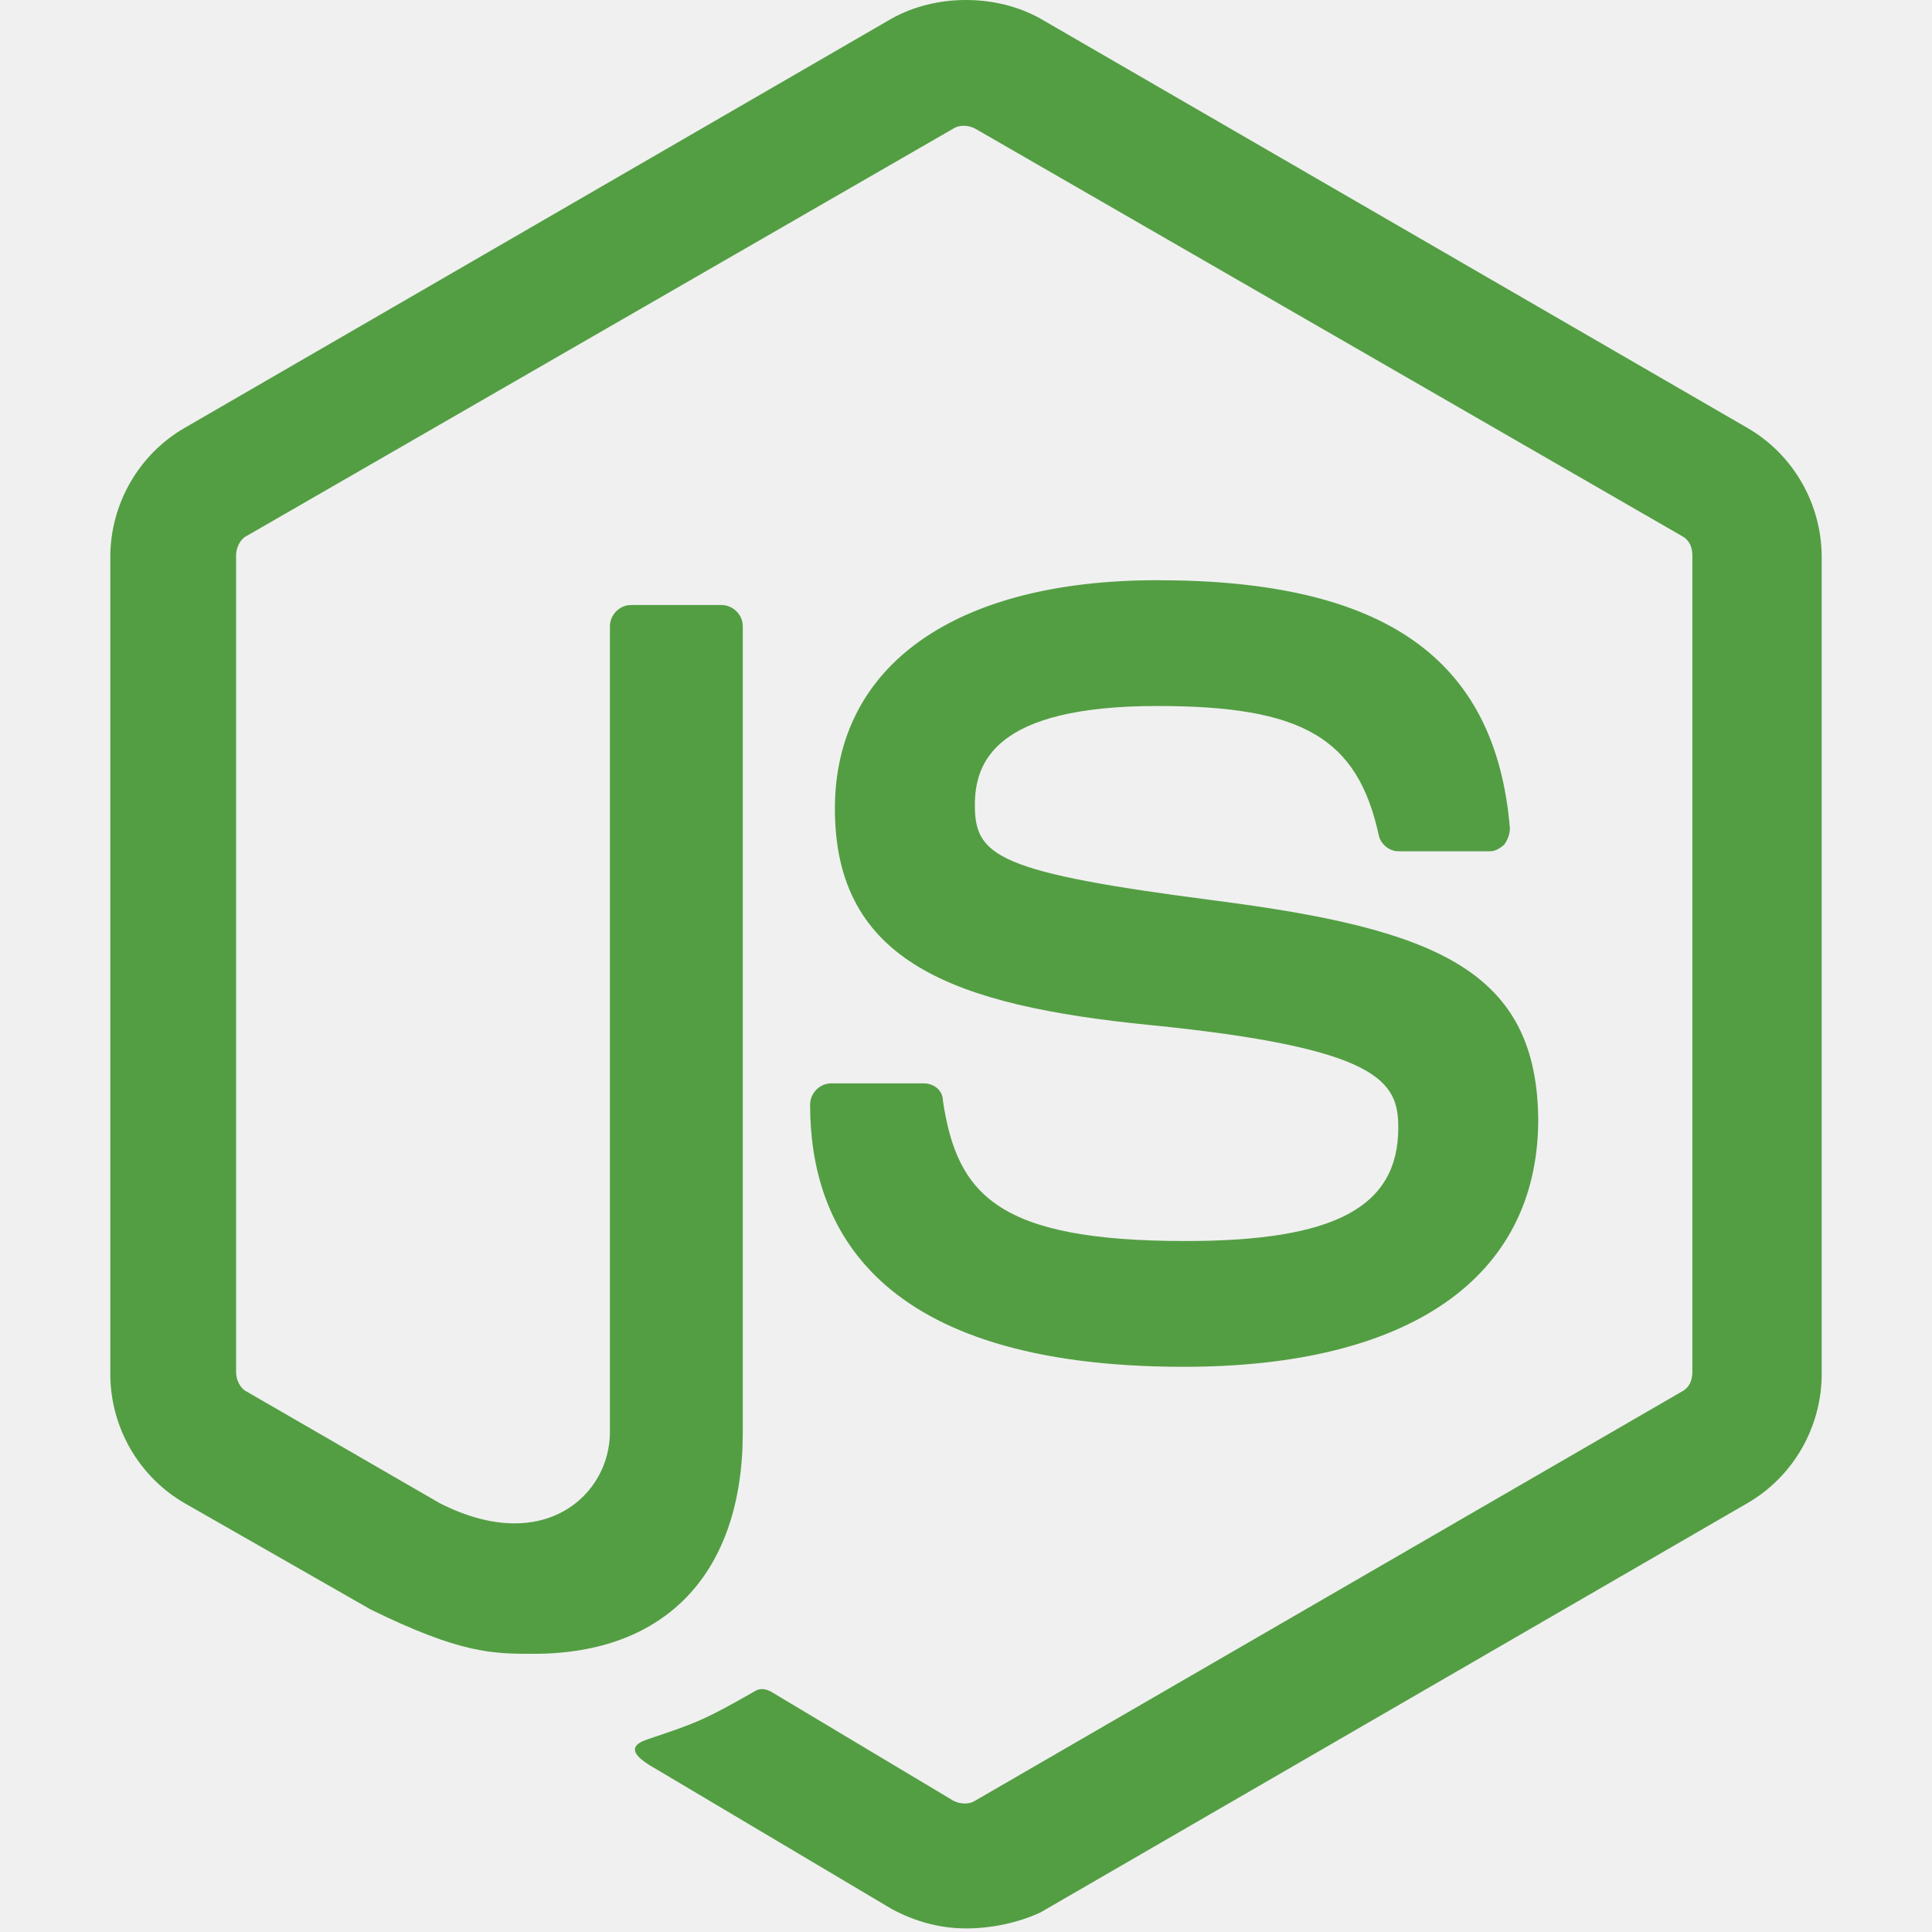
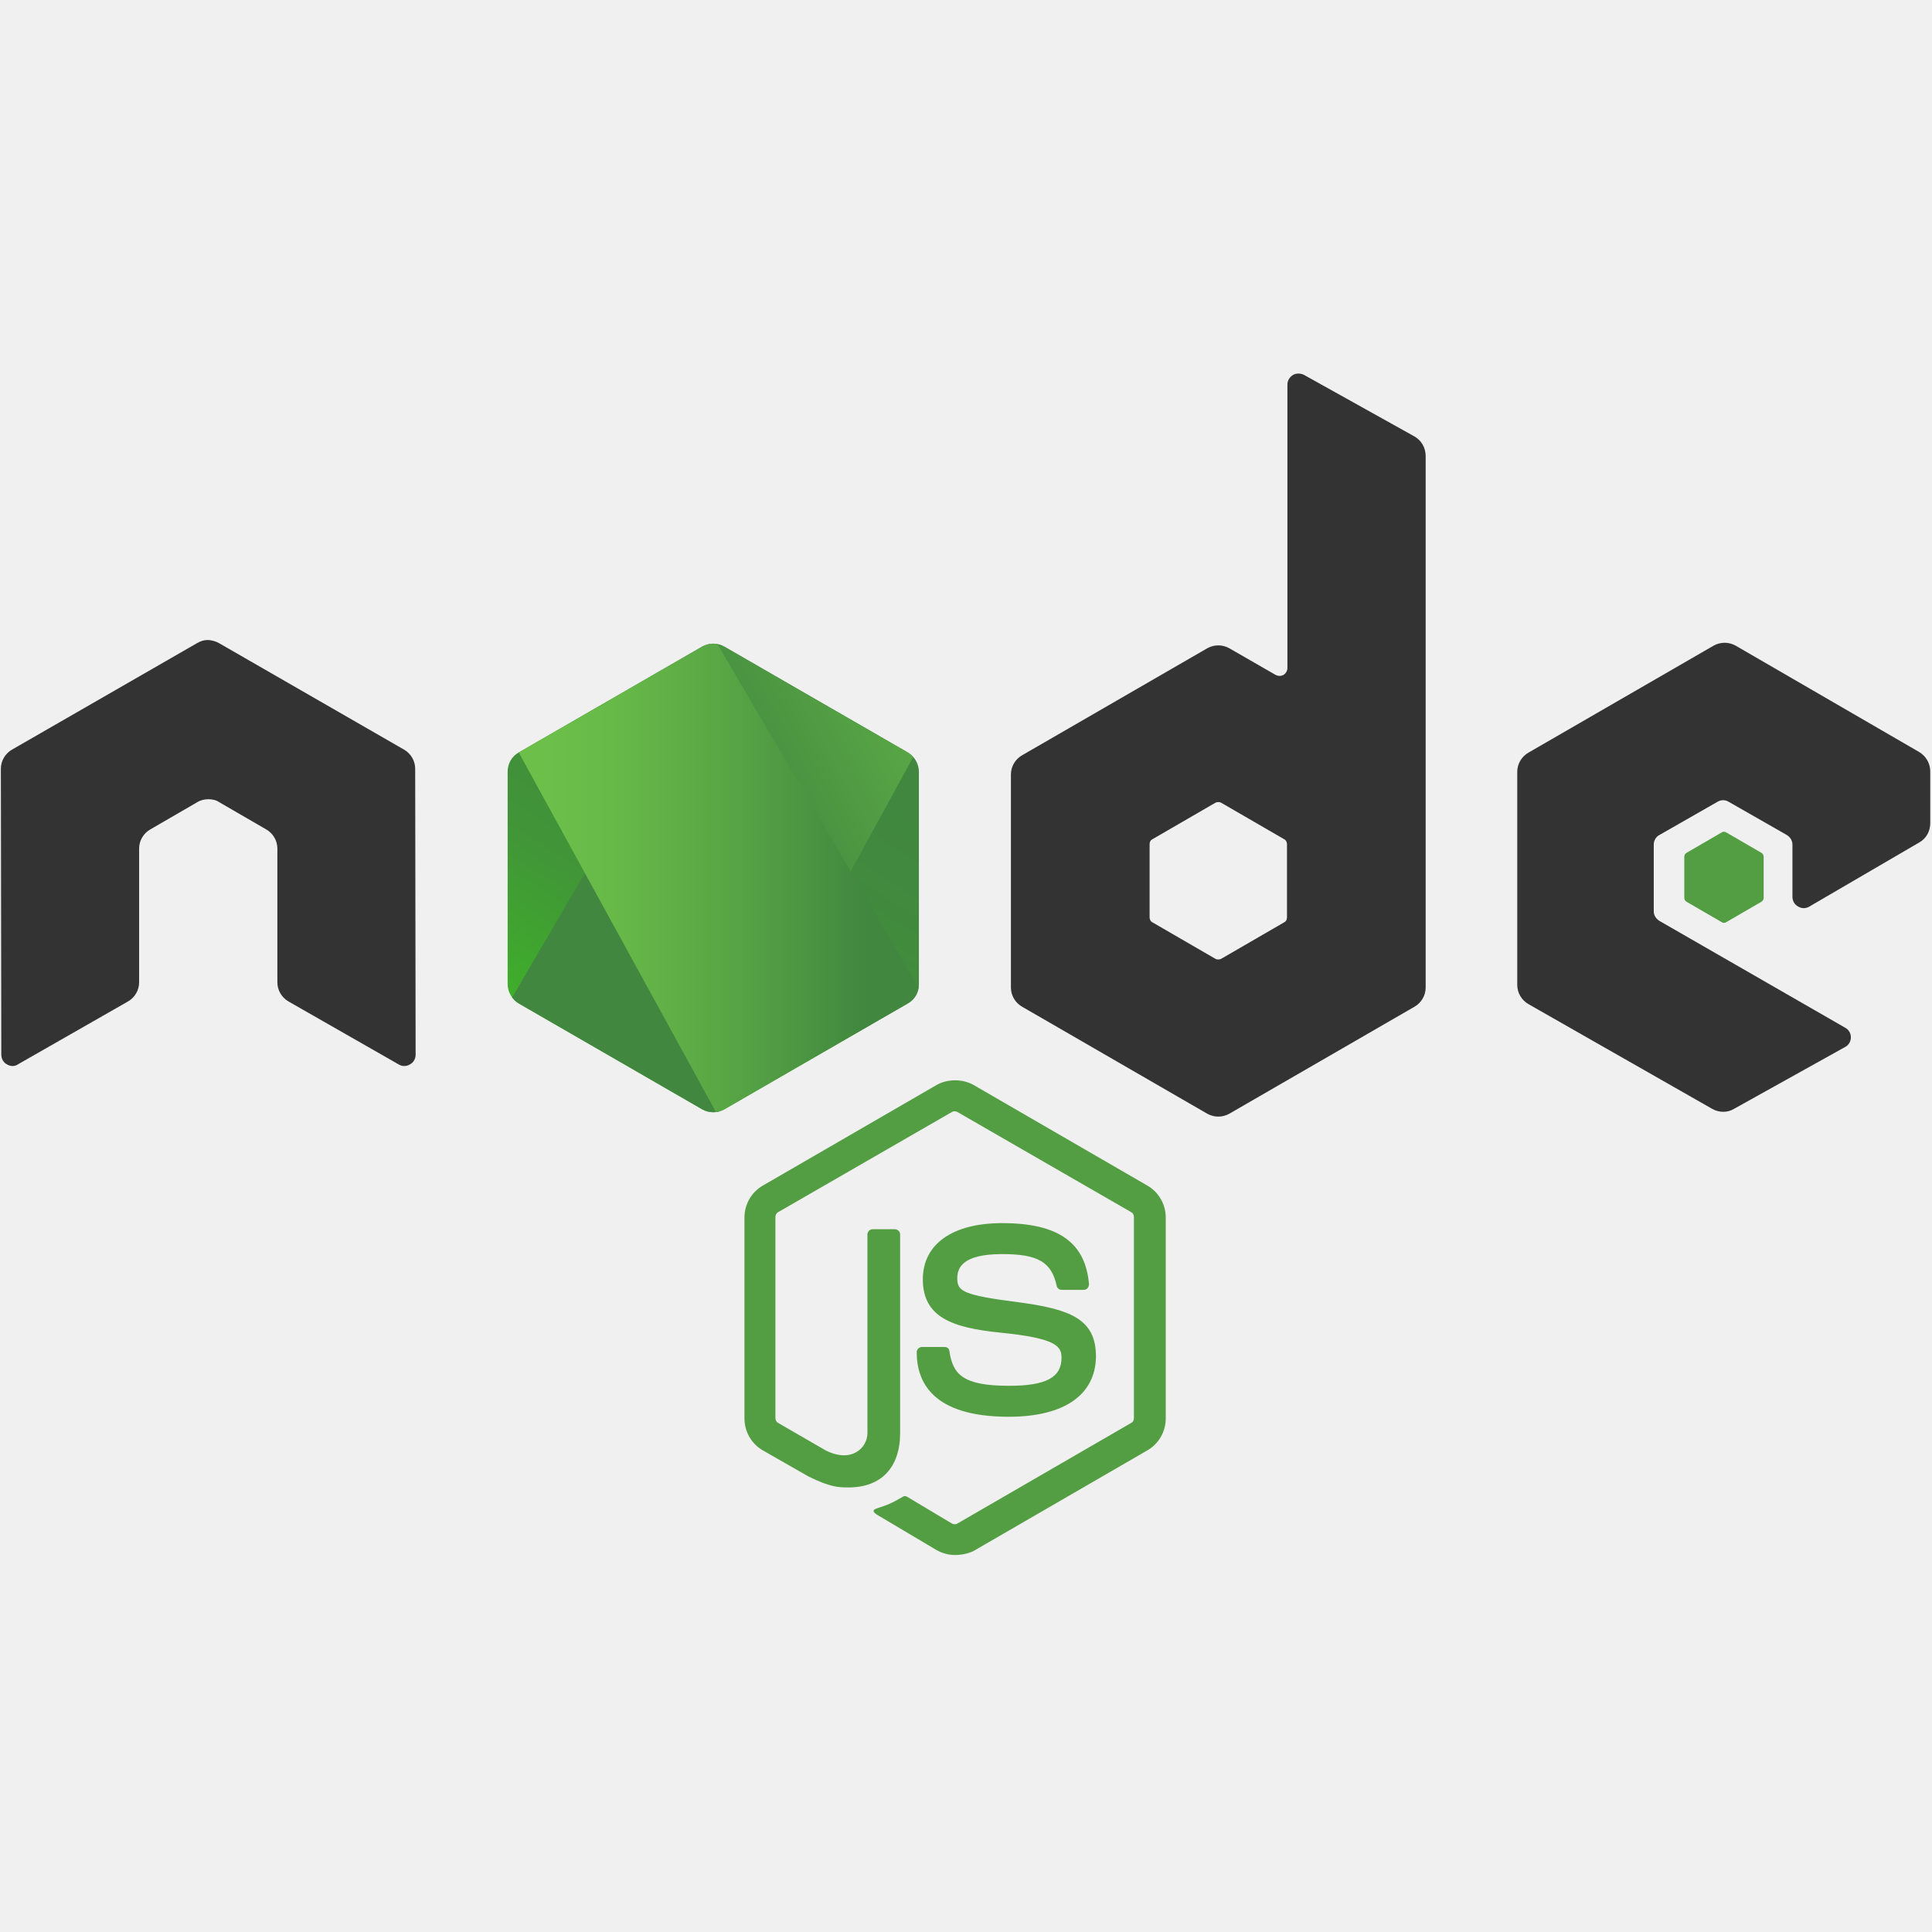
- <svg xmlns="http://www.w3.org/2000/svg" width="800px" height="800px" viewBox="-16.5 0 289 289" version="1.1" preserveAspectRatio="xMidYMid">
-   <g>
-     <path d="M128,288.464 C124.025,288.464 120.315,287.404 116.87,285.549 L81.623,264.613 C76.323,261.698 78.973,260.638 80.563,260.108 C87.718,257.723 89.043,257.193 96.464,252.952 C97.259,252.422 98.319,252.687 99.114,253.217 L126.145,269.383 C127.205,269.913 128.53,269.913 129.325,269.383 L235.064,208.166 C236.124,207.636 236.654,206.576 236.654,205.251 L236.654,83.081 C236.654,81.756 236.124,80.696 235.064,80.166 L129.325,19.213 C128.265,18.683 126.94,18.683 126.145,19.213 L20.406,80.166 C19.346,80.696 18.816,82.021 18.816,83.081 L18.816,205.251 C18.816,206.311 19.346,207.636 20.406,208.166 L49.292,224.861 C64.928,232.812 74.733,223.536 74.733,214.261 L74.733,93.681 C74.733,92.091 76.058,90.501 77.913,90.501 L91.429,90.501 C93.019,90.501 94.609,91.826 94.609,93.681 L94.609,214.261 C94.609,235.197 83.213,247.387 63.337,247.387 C57.242,247.387 52.472,247.387 38.957,240.762 L11.13,224.861 C4.24,220.886 5.68434189e-14,213.466 5.68434189e-14,205.516 L5.68434189e-14,83.346 C5.68434189e-14,75.395 4.24,67.975 11.13,64 L116.87,2.783 C123.495,-0.928 132.505,-0.928 139.13,2.783 L244.87,64 C251.76,67.975 256,75.395 256,83.346 L256,205.516 C256,213.466 251.76,220.886 244.87,224.861 L139.13,286.079 C135.685,287.669 131.71,288.464 128,288.464 L128,288.464 Z M160.596,204.455 C114.219,204.455 104.679,183.255 104.679,165.234 C104.679,163.644 106.004,162.054 107.859,162.054 L121.64,162.054 C123.23,162.054 124.555,163.114 124.555,164.704 C126.675,178.749 132.77,185.64 160.861,185.64 C183.122,185.64 192.663,180.605 192.663,168.679 C192.663,161.789 190.012,156.754 155.296,153.308 C126.41,150.393 108.389,144.033 108.389,120.977 C108.389,99.511 126.41,86.791 156.621,86.791 C190.542,86.791 207.238,98.451 209.358,123.892 C209.358,124.687 209.093,125.482 208.563,126.277 C208.033,126.807 207.238,127.337 206.443,127.337 L192.663,127.337 C191.337,127.337 190.012,126.277 189.747,124.952 C186.567,110.377 178.352,105.607 156.621,105.607 C132.24,105.607 129.325,114.087 129.325,120.447 C129.325,128.133 132.77,130.518 165.631,134.758 C198.228,138.998 213.598,145.093 213.598,167.884 C213.333,191.205 194.253,204.455 160.596,204.455 L160.596,204.455 Z" fill="#539E43">
+ <svg xmlns="http://www.w3.org/2000/svg" xmlns:xlink="http://www.w3.org/1999/xlink" width="800px" height="800px" viewBox="0 -99 512 512" version="1.1" preserveAspectRatio="xMidYMid">
+   <defs>
+     <linearGradient x1="68.188%" y1="17.487%" x2="27.823%" y2="89.755%" id="linearGradient-1">
+       <stop stop-color="#41873F" offset="0%">
+ 
+ </stop>
+       <stop stop-color="#418B3D" offset="32.88%">
+ 
+ </stop>
+       <stop stop-color="#419637" offset="63.52%">
+ 
+ </stop>
+       <stop stop-color="#3FA92D" offset="93.19%">
+ 
+ </stop>
+       <stop stop-color="#3FAE2A" offset="100%">
+ 
+ </stop>
+     </linearGradient>
+     <path id="path-2" d="M57.903,1.849 C56.054,0.809 53.858,0.809 52.009,1.849 L3.352,29.934 C1.502,30.974 0.462,32.939 0.462,35.019 L0.462,91.305 C0.462,93.385 1.618,95.35 3.352,96.39 L52.009,124.475 C53.858,125.515 56.054,125.515 57.903,124.475 L106.561,96.39 C108.41,95.35 109.45,93.385 109.45,91.305 L109.45,35.019 C109.45,32.939 108.294,30.974 106.561,29.934 L57.903,1.849 L57.903,1.849 Z">

</path>
+     <linearGradient x1="43.277%" y1="55.169%" x2="159.245%" y2="-18.306%" id="linearGradient-4">
+       <stop stop-color="#41873F" offset="13.76%">
+ 
+ </stop>
+       <stop stop-color="#54A044" offset="40.32%">
+ 
+ </stop>
+       <stop stop-color="#66B848" offset="71.36%">
+ 
+ </stop>
+       <stop stop-color="#6CC04A" offset="90.81%">
+ 
+ </stop>
+     </linearGradient>
+     <linearGradient x1="-4413.77%" y1="13.43%" x2="5327.93%" y2="13.43%" id="linearGradient-5">
+       <stop stop-color="#6CC04A" offset="9.192%">
+ 
+ </stop>
+       <stop stop-color="#66B848" offset="28.64%">
+ 
+ </stop>
+       <stop stop-color="#54A044" offset="59.68%">
+ 
+ </stop>
+       <stop stop-color="#41873F" offset="86.24%">
+ 
+ </stop>
+     </linearGradient>
+     <linearGradient x1="-4.389%" y1="49.997%" x2="101.499%" y2="49.997%" id="linearGradient-6">
+       <stop stop-color="#6CC04A" offset="9.192%">
+ 
+ </stop>
+       <stop stop-color="#66B848" offset="28.64%">
+ 
+ </stop>
+       <stop stop-color="#54A044" offset="59.68%">
+ 
+ </stop>
+       <stop stop-color="#41873F" offset="86.24%">
+ 
+ </stop>
+     </linearGradient>
+     <linearGradient x1="-9713.77%" y1="36.21%" x2="27.93%" y2="36.21%" id="linearGradient-7">
+       <stop stop-color="#6CC04A" offset="9.192%">
+ 
+ </stop>
+       <stop stop-color="#66B848" offset="28.64%">
+ 
+ </stop>
+       <stop stop-color="#54A044" offset="59.68%">
+ 
+ </stop>
+       <stop stop-color="#41873F" offset="86.24%">
+ 
+ </stop>
+     </linearGradient>
+     <linearGradient x1="-103.861%" y1="50.275%" x2="100.797%" y2="50.275%" id="linearGradient-8">
+       <stop stop-color="#6CC04A" offset="9.192%">
+ 
+ </stop>
+       <stop stop-color="#66B848" offset="28.64%">
+ 
+ </stop>
+       <stop stop-color="#54A044" offset="59.68%">
+ 
+ </stop>
+       <stop stop-color="#41873F" offset="86.24%">
+ 
+ </stop>
+     </linearGradient>
+     <linearGradient x1="130.613%" y1="-211.069%" x2="4.393%" y2="201.605%" id="linearGradient-9">
+       <stop stop-color="#41873F" offset="0%">
+ 
+ </stop>
+       <stop stop-color="#418B3D" offset="32.88%">
+ 
+ </stop>
+       <stop stop-color="#419637" offset="63.52%">
+ 
+ </stop>
+       <stop stop-color="#3FA92D" offset="93.19%">
+ 
+ </stop>
+       <stop stop-color="#3FAE2A" offset="100%">
+ 
+ </stop>
+     </linearGradient>
+   </defs>
+   <g fill="none">
+     <path d="M253.111,313.094 C251.377,313.094 249.759,312.632 248.256,311.823 L232.885,302.693 C230.573,301.421 231.729,300.959 232.423,300.728 C235.543,299.688 236.121,299.456 239.357,297.607 C239.704,297.376 240.166,297.492 240.513,297.723 L252.302,304.773 C252.764,305.004 253.342,305.004 253.688,304.773 L299.803,278.075 C300.265,277.844 300.497,277.381 300.497,276.804 L300.497,223.523 C300.497,222.945 300.265,222.483 299.803,222.252 L253.688,195.67 C253.226,195.438 252.648,195.438 252.302,195.67 L206.187,222.252 C205.725,222.483 205.493,223.061 205.493,223.523 L205.493,276.804 C205.493,277.266 205.725,277.844 206.187,278.075 L218.785,285.356 C225.604,288.823 229.88,284.778 229.88,280.733 L229.88,228.146 C229.88,227.453 230.458,226.759 231.267,226.759 L237.161,226.759 C237.855,226.759 238.548,227.337 238.548,228.146 L238.548,280.733 C238.548,289.864 233.578,295.18 224.91,295.18 C222.252,295.18 220.172,295.18 214.277,292.291 L202.142,285.356 C199.137,283.623 197.288,280.386 197.288,276.919 L197.288,223.639 C197.288,220.172 199.137,216.935 202.142,215.202 L248.256,188.504 C251.146,186.886 255.075,186.886 257.965,188.504 L304.079,215.202 C307.084,216.935 308.934,220.172 308.934,223.639 L308.934,276.919 C308.934,280.386 307.084,283.623 304.079,285.356 L257.965,312.054 C256.462,312.748 254.729,313.094 253.111,313.094 Z M267.326,276.457 C247.101,276.457 242.94,267.211 242.94,259.352 C242.94,258.658 243.518,257.965 244.327,257.965 L250.337,257.965 C251.03,257.965 251.608,258.427 251.608,259.121 C252.533,265.246 255.191,268.251 267.442,268.251 C277.15,268.251 281.311,266.055 281.311,260.854 C281.311,257.849 280.155,255.653 265.015,254.151 C252.417,252.879 244.558,250.106 244.558,240.051 C244.558,230.689 252.417,225.141 265.593,225.141 C280.386,225.141 287.668,230.227 288.592,241.322 C288.592,241.669 288.477,242.015 288.246,242.362 C288.014,242.593 287.668,242.824 287.321,242.824 L281.311,242.824 C280.733,242.824 280.155,242.362 280.04,241.784 C278.653,235.428 275.07,233.347 265.593,233.347 C254.96,233.347 253.688,237.046 253.688,239.819 C253.688,243.171 255.191,244.211 269.522,246.06 C283.738,247.91 290.442,250.568 290.442,260.507 C290.326,270.678 282.005,276.457 267.326,276.457 Z" fill="#539E43">
+ 
+ </path>
+     <path d="M110.028,104.712 C110.028,102.631 108.872,100.666 107.023,99.626 L58.019,71.426 C57.21,70.963 56.285,70.732 55.361,70.617 L54.898,70.617 C53.974,70.617 53.049,70.963 52.24,71.426 L3.236,99.626 C1.387,100.666 0.231,102.631 0.231,104.712 L0.347,180.529 C0.347,181.569 0.925,182.609 1.849,183.072 C2.774,183.65 3.93,183.65 4.739,183.072 L33.864,166.429 C35.713,165.389 36.869,163.424 36.869,161.344 L36.869,125.862 C36.869,123.781 38.024,121.817 39.874,120.777 L52.24,113.611 C53.165,113.033 54.205,112.802 55.245,112.802 C56.285,112.802 57.326,113.033 58.135,113.611 L70.501,120.777 C72.35,121.817 73.506,123.781 73.506,125.862 L73.506,161.344 C73.506,163.424 74.662,165.389 76.511,166.429 L105.636,183.072 C106.561,183.65 107.716,183.65 108.641,183.072 C109.566,182.609 110.144,181.569 110.144,180.529 L110.028,104.712 L110.028,104.712 Z" fill="#333333">
+ 
+ </path>
+     <path d="M345.571,0.347 C344.647,-0.116 343.491,-0.116 342.682,0.347 C341.757,0.925 341.179,1.849 341.179,2.889 L341.179,78.014 C341.179,78.707 340.833,79.4 340.139,79.863 C339.446,80.209 338.752,80.209 338.059,79.863 L325.808,72.813 C323.958,71.772 321.763,71.772 319.913,72.813 L270.909,101.129 C269.06,102.169 267.904,104.134 267.904,106.214 L267.904,162.73 C267.904,164.811 269.06,166.776 270.909,167.816 L319.913,196.132 C321.763,197.172 323.958,197.172 325.808,196.132 L374.812,167.816 C376.661,166.776 377.817,164.811 377.817,162.73 L377.817,21.844 C377.817,19.648 376.661,17.683 374.812,16.643 L345.571,0.347 L345.571,0.347 Z M341.064,144.123 C341.064,144.701 340.833,145.163 340.37,145.394 L323.612,155.102 C323.149,155.334 322.572,155.334 322.109,155.102 L305.351,145.394 C304.888,145.163 304.657,144.585 304.657,144.123 L304.657,124.706 C304.657,124.128 304.888,123.666 305.351,123.435 L322.109,113.726 C322.572,113.495 323.149,113.495 323.612,113.726 L340.37,123.435 C340.833,123.666 341.064,124.244 341.064,124.706 L341.064,144.123 L341.064,144.123 Z" fill="#333333">
+ 
+ </path>
+     <g transform="translate(401.0474, 70.50113)">
+       <path d="M107.601,53.743 C109.45,52.702 110.49,50.738 110.49,48.657 L110.49,34.904 C110.49,32.823 109.335,30.859 107.601,29.819 L58.944,1.618 C57.094,0.578 54.898,0.578 53.049,1.618 L4.045,29.934 C2.196,30.974 1.04,32.939 1.04,35.019 L1.04,91.536 C1.04,93.616 2.196,95.581 4.045,96.621 L52.702,124.359 C54.552,125.4 56.748,125.4 58.481,124.359 L87.953,107.948 C88.878,107.485 89.456,106.445 89.456,105.405 C89.456,104.365 88.878,103.325 87.953,102.862 L38.718,74.546 C37.793,73.968 37.215,73.044 37.215,72.004 L37.215,54.321 C37.215,53.28 37.793,52.24 38.718,51.778 L54.089,42.994 C55.014,42.416 56.17,42.416 57.094,42.994 L72.466,51.778 C73.391,52.356 73.968,53.28 73.968,54.321 L73.968,68.19 C73.968,69.23 74.546,70.27 75.471,70.732 C76.395,71.31 77.551,71.31 78.476,70.732 L107.601,53.743 L107.601,53.743 Z" fill="#333333">
+ 
+ </path>
+       <path d="M55.245,51.084 C55.592,50.853 56.054,50.853 56.401,51.084 L65.763,56.516 C66.109,56.748 66.34,57.094 66.34,57.557 L66.34,68.421 C66.34,68.883 66.109,69.23 65.763,69.461 L56.401,74.893 C56.054,75.124 55.592,75.124 55.245,74.893 L45.884,69.461 C45.537,69.23 45.306,68.883 45.306,68.421 L45.306,57.557 C45.306,57.094 45.537,56.748 45.884,56.516 L55.245,51.084 L55.245,51.084 Z" fill="#539E43">
+ 
+ </path>
+     </g>
+     <g transform="translate(134.0677, 70.50113)">
+       <mask id="mask-3" fill="white">
+         <use xlink:href="#path-2">
+ 
+ </use>
+       </mask>
+       <use fill="url(#linearGradient-1)" xlink:href="#path-2">
+ 
+ </use>
+       <g mask="url(#mask-3)">
+         <path d="M51.893,1.849 L3.121,29.934 C1.271,30.974 0,32.939 0,35.019 L0,91.305 C0,92.692 0.578,93.963 1.502,95.003 L56.285,1.156 C54.898,0.925 53.28,1.04 51.893,1.849 L51.893,1.849 Z">
+ 
+ </path>
+         <path d="M56.632,125.053 C57.094,124.937 57.557,124.706 58.019,124.475 L106.792,96.39 C108.641,95.35 109.797,93.385 109.797,91.305 L109.797,35.019 C109.797,33.517 109.103,32.014 108.063,30.974 L56.632,125.053 L56.632,125.053 Z">
+ 
+ </path>
+         <path d="M106.676,29.934 L57.788,1.849 C57.326,1.618 56.748,1.387 56.285,1.271 L1.502,95.119 C1.965,95.697 2.543,96.159 3.121,96.506 L52.009,124.591 C53.396,125.4 55.014,125.631 56.516,125.168 L107.948,31.09 C107.601,30.628 107.139,30.281 106.676,29.934 L106.676,29.934 Z" fill="url(#linearGradient-4)">
+ 
+ </path>
+       </g>
+       <g mask="url(#mask-3)">
+         <g transform="translate(0, -9.24605)">
+           <path d="M109.797,100.551 L109.797,44.265 C109.797,42.185 108.526,40.22 106.676,39.18 L57.788,11.095 C57.21,10.749 56.632,10.517 55.939,10.402 L109.45,101.822 C109.681,101.475 109.797,101.013 109.797,100.551 L109.797,100.551 Z" fill="none">
+ 
+ </path>
+           <path d="M3.121,39.18 C1.271,40.22 0,42.185 0,44.265 L0,100.551 C0,102.631 1.387,104.596 3.121,105.636 L52.009,133.721 C53.165,134.414 54.436,134.646 55.823,134.414 L3.467,39.065 L3.121,39.18 L3.121,39.18 Z" fill="none">
+ 
+ </path>
+           <path fill="url(#linearGradient-5)" fill-rule="evenodd" d="M50.391,0.809 L49.698,1.156 L50.622,1.156 L50.391,0.809 Z">
+ 
+ </path>
+           <path d="M106.792,105.636 C108.179,104.827 109.219,103.44 109.681,101.938 L56.054,10.402 C54.667,10.171 53.165,10.286 51.893,11.095 L3.352,39.065 L55.707,134.53 C56.401,134.414 57.21,134.183 57.903,133.837 L106.792,105.636 L106.792,105.636 Z" fill="url(#linearGradient-6)" fill-rule="evenodd">
+ 
+ </path>
+           <path fill="url(#linearGradient-7)" fill-rule="evenodd" d="M111.299,104.712 L110.953,104.134 L110.953,104.943 L111.299,104.712 Z">
+ 
+ </path>
+           <path d="M106.792,105.636 L58.019,133.721 C57.326,134.068 56.632,134.299 55.823,134.414 L56.748,136.148 L110.837,104.827 L110.837,104.134 L109.45,101.822 C109.219,103.44 108.179,104.827 106.792,105.636 L106.792,105.636 Z" fill="url(#linearGradient-8)" fill-rule="evenodd">
+ 
+ </path>
+           <path d="M106.792,105.636 L58.019,133.721 C57.326,134.068 56.632,134.299 55.823,134.414 L56.748,136.148 L110.837,104.827 L110.837,104.134 L109.45,101.822 C109.219,103.44 108.179,104.827 106.792,105.636 L106.792,105.636 Z" fill="url(#linearGradient-9)" fill-rule="evenodd">
+ 
+ </path>
+         </g>
+       </g>
+     </g>
  </g>
</svg>
